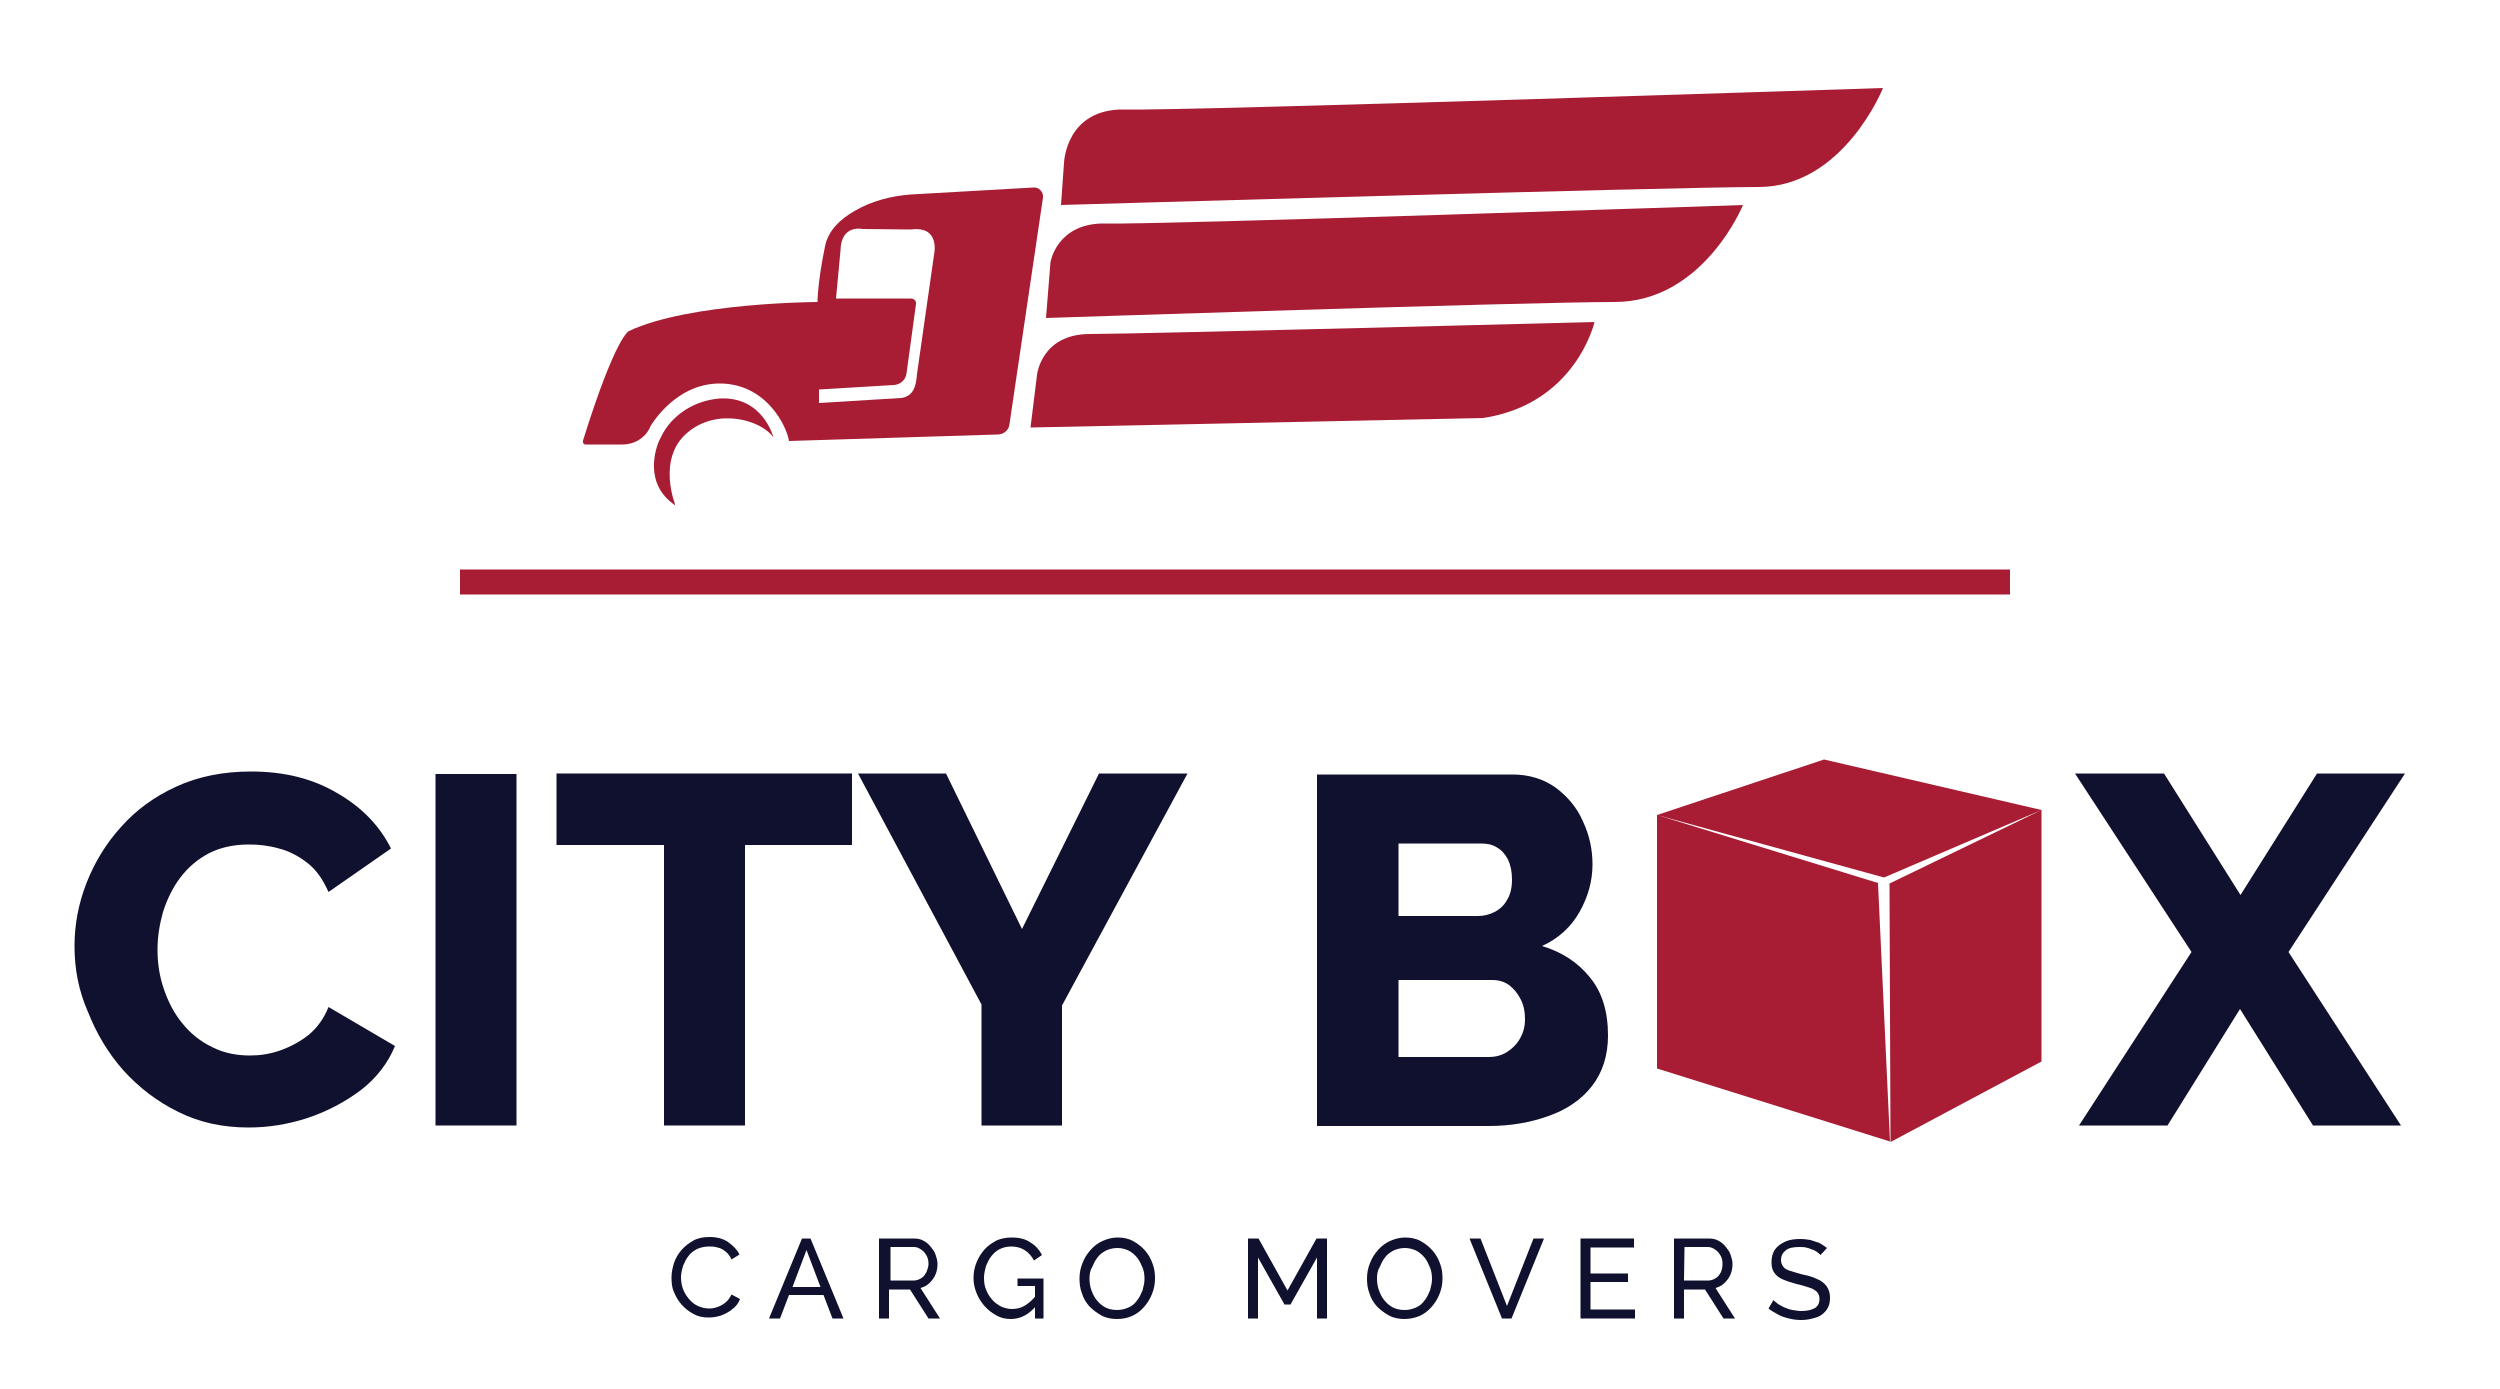
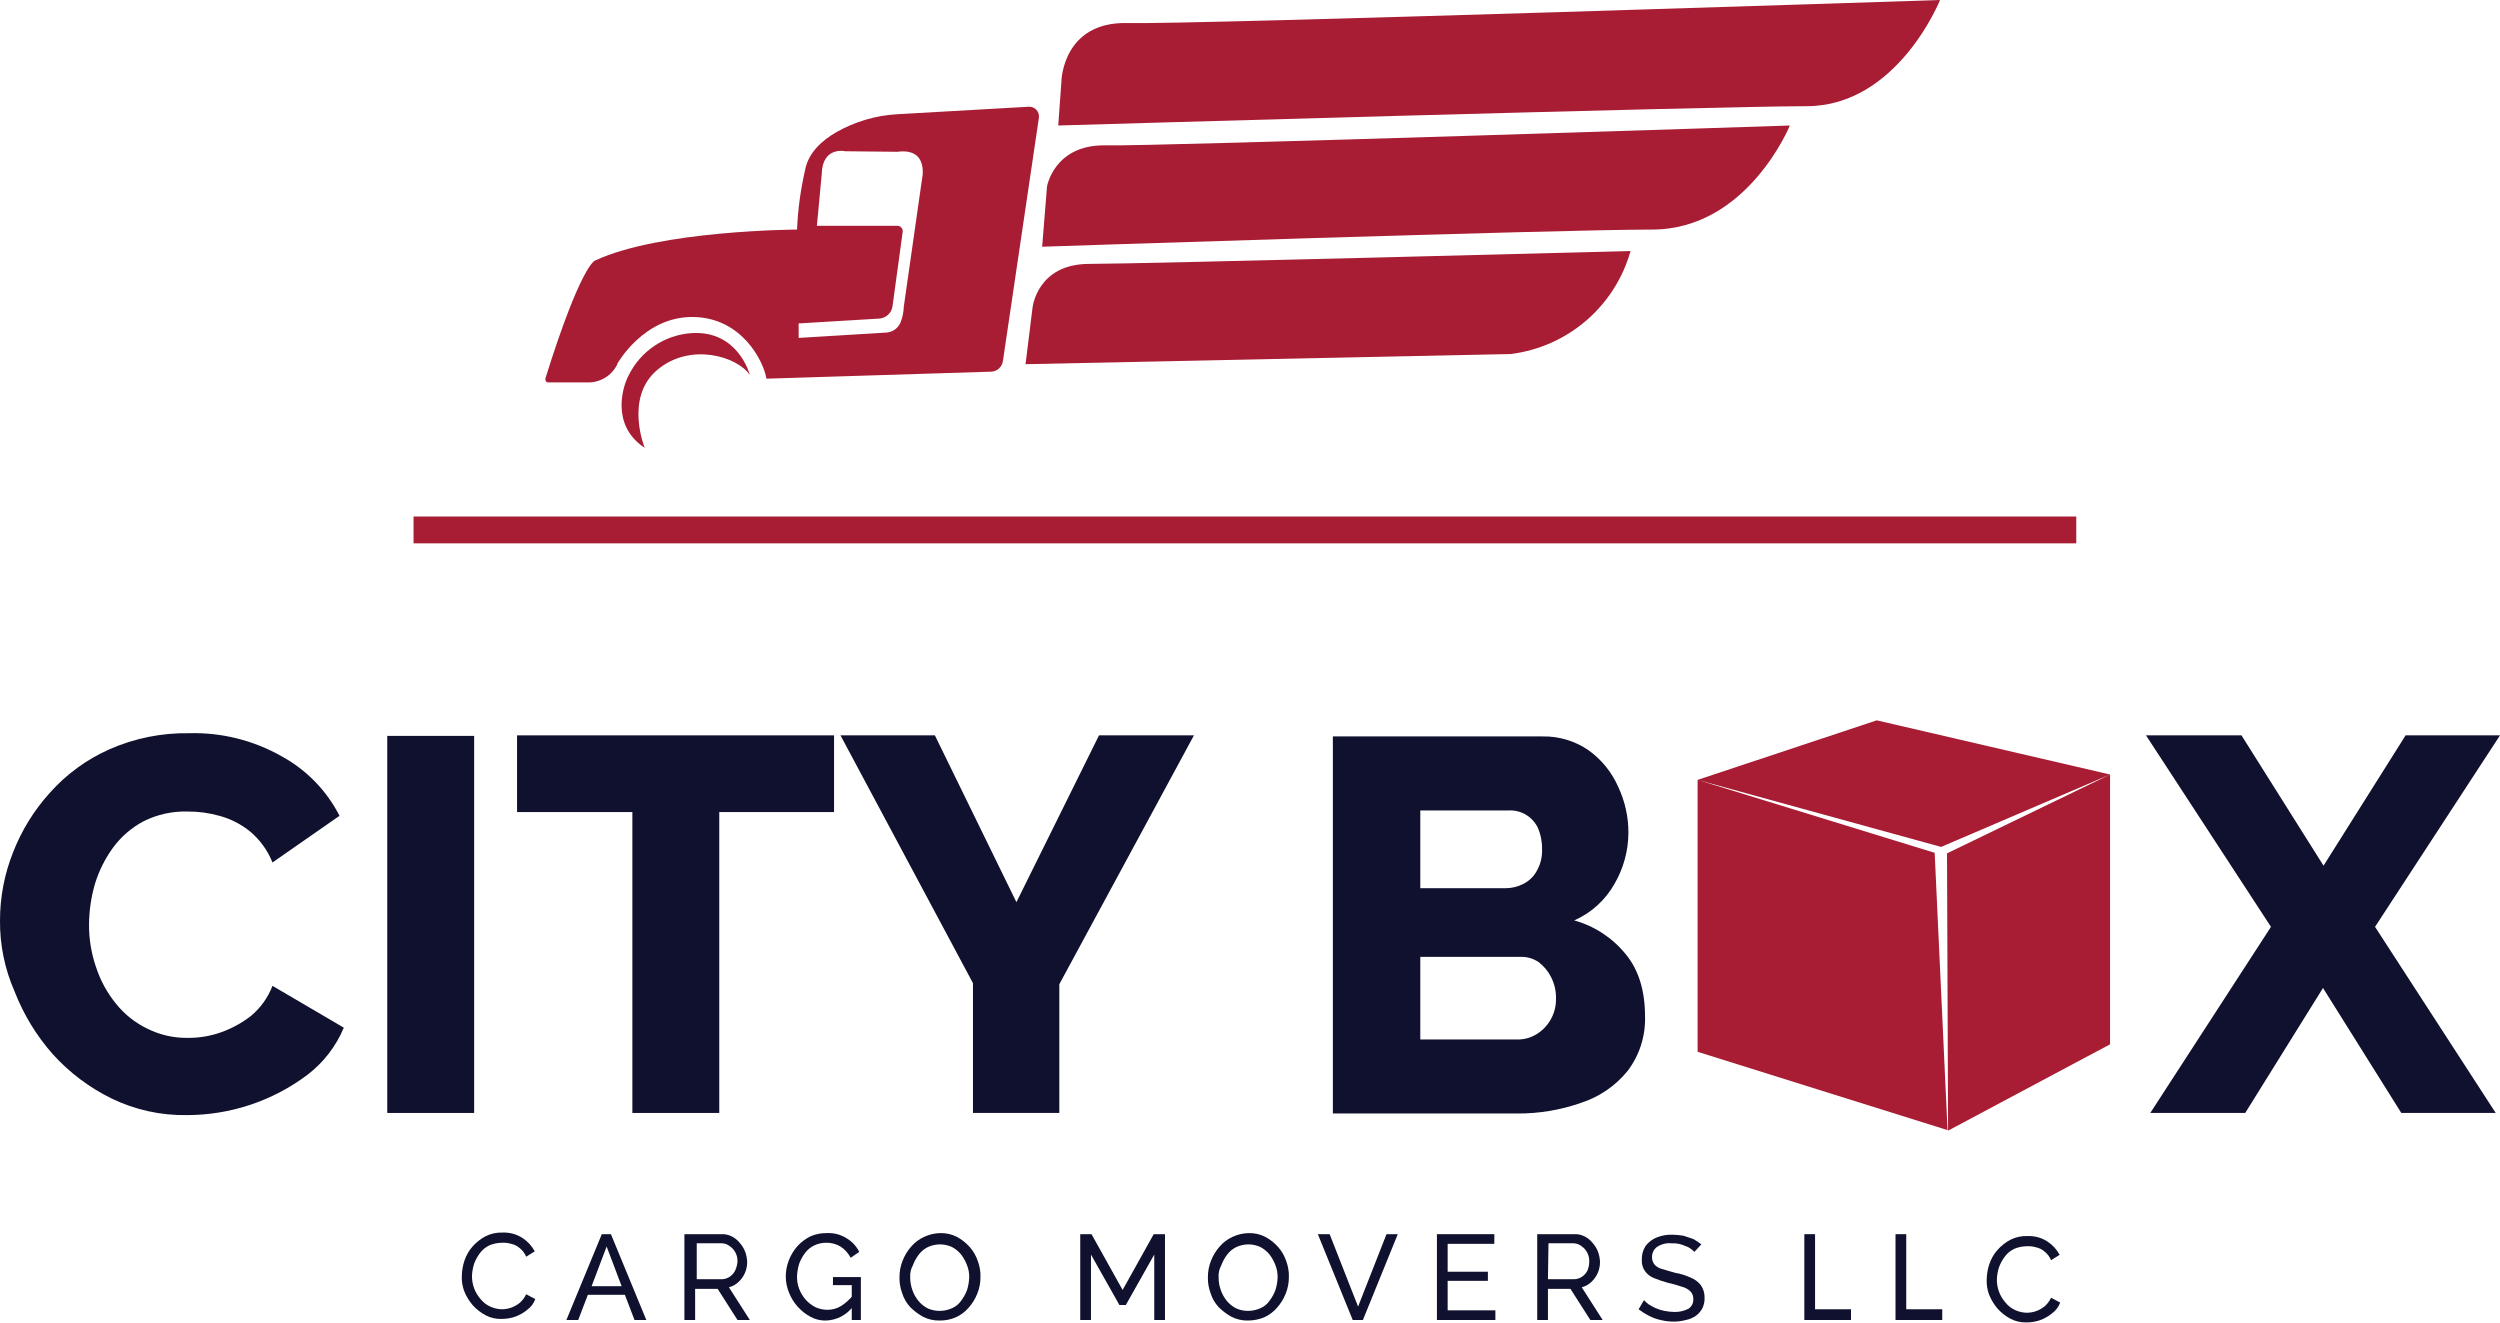
- <svg xmlns="http://www.w3.org/2000/svg" version="1.1" id="Layer_1" x="0px" y="0px" viewBox="0 0 500 277.7" style="enable-background:new 0 0 500 277.7;" xml:space="preserve">
-   <style type="text/css">
- 	.st0{enable-background:new    ;}
- 	.st1{fill:#0F112E;}
- 	.st2{fill:#A81D34;}
- </style>
-   <g>
-     <g>
-       <g>
-         <g class="st0">
-           <path class="st1" d="M14.9,189.2c0-4.3,0.8-8.5,2.4-12.6s3.9-7.9,6.9-11.2c3-3.4,6.7-6.1,11.1-8.1s9.3-3,14.9-3      c6.6,0,12.3,1.4,17.2,4.3c4.9,2.8,8.5,6.5,10.8,11.1l-12.5,8.7c-1.1-2.5-2.5-4.5-4.2-5.8c-1.8-1.4-3.7-2.4-5.7-2.9      c-2.1-0.6-4.1-0.8-6-0.8c-3.1,0-5.8,0.6-8.1,1.8s-4.2,2.9-5.7,4.9s-2.6,4.3-3.4,6.8c-0.7,2.5-1.1,5-1.1,7.5c0,2.8,0.4,5.4,1.3,8      s2.1,4.9,3.7,6.8c1.6,2,3.6,3.6,5.9,4.7c2.3,1.2,4.9,1.7,7.6,1.7c2,0,4-0.3,6-1s3.9-1.7,5.7-3.1c1.7-1.4,3.1-3.3,4-5.6l13.3,7.8      c-1.4,3.4-3.7,6.4-6.8,8.8c-3.2,2.4-6.8,4.3-10.7,5.6c-4,1.3-7.9,1.9-11.8,1.9c-5.1,0-9.8-1-14-3.1c-4.3-2.1-7.9-4.9-11-8.3      c-3.1-3.5-5.4-7.4-7.1-11.7C15.7,198.1,14.9,193.7,14.9,189.2z" />
-           <path class="st1" d="M87.1,225.1v-70.3h16.2v70.3H87.1z" />
-           <path class="st1" d="M170.4,169H149v56.1h-16.2V169h-21.5v-14.3h59.1V169z" />
-           <path class="st1" d="M189.2,154.7l15.2,31.1l15.4-31.1h17.7l-25.1,46.4v24h-16.1v-24.2l-24.7-46.2L189.2,154.7L189.2,154.7z" />
-           <path class="st1" d="M321.6,207.1c0,4-1.1,7.4-3.2,10.1s-5,4.7-8.7,6c-3.6,1.3-7.6,2-12,2h-34.3v-70.3h39.1      c3.3,0,6.2,0.9,8.6,2.6c2.4,1.8,4.3,4,5.5,6.8c1.3,2.8,1.9,5.6,1.9,8.6c0,3.3-0.9,6.5-2.6,9.5s-4.2,5.3-7.5,6.8      c4,1.2,7.2,3.3,9.6,6.3C320.4,198.4,321.6,202.3,321.6,207.1z M279.7,168.6v14.6h15.9c1.2,0,2.3-0.3,3.3-0.8s1.9-1.3,2.5-2.4      c0.7-1.1,1-2.5,1-4.1s-0.3-2.9-0.8-4c-0.6-1.1-1.3-1.9-2.2-2.4c-0.9-0.6-2-0.8-3.2-0.8h-16.5L279.7,168.6L279.7,168.6z       M305,203.8c0-1.5-0.3-2.9-0.9-4c-0.6-1.2-1.4-2.1-2.3-2.8c-1-0.7-2.1-1-3.4-1h-18.7v15.4h18c1.4,0,2.6-0.3,3.7-1s2-1.6,2.6-2.7      C304.7,206.5,305,205.2,305,203.8z" />
-           <path class="st1" d="M432.8,154.7l15.3,24.3l15.3-24.3H481l-23.3,35.7l22.5,34.7h-17.6L448,201.8l-14.5,23.3h-17.7l22.5-34.7      L415,154.7H432.8L432.8,154.7z" />
-         </g>
-         <path class="st2" d="M375.6,176.6L331.4,163v50.7l46.6,14.6L375.6,176.6z M364.8,151.9L331.4,163l0,0l45.4,12.5l31.5-13.5     L364.8,151.9z M408.3,162l-30.4,14.7l0.2,51.7l0,0l30.2-16.1L408.3,162L408.3,162z" />
-       </g>
-       <g>
-         <g>
-           <path class="st2" d="M209.2,63.6l0.9-11.2c0,0,1.3-7.9,11-7.7C230.7,45,348.6,41,348.6,41s-7.9,19.4-25.7,19.4      C305.1,60.4,209.2,63.6,209.2,63.6z" />
-           <path class="st2" d="M212.2,41l0.6-8.4c0,0,0.3-11,12.3-10.7c12.2,0.3,151.5-4.3,151.5-4.3s-7.9,19.8-24.9,19.8      C334.6,37.4,212.2,41,212.2,41z" />
-           <path class="st2" d="M206.1,85.5l1.3-10.5c0,0,0.8-8.2,10.6-8.2s100.9-2.4,100.9-2.4s-3.7,16.4-22.3,19.2L206.1,85.5z" />
-           <path class="st2" d="M135.1,101.1c0,0-3.8-9.3,2.3-14.5c6-5.2,14.9-2.6,17.3,0.9c0,0-2.1-8.3-10.8-7.8c-5,0.4-9.7,3.3-11.8,7.9      C131.1,89.4,128.6,96.8,135.1,101.1z" />
-           <path class="st2" d="M208.6,39.5c0.1-1.1-0.8-2.1-1.9-2l-24.6,1.4c-3.9,0.3-7.8,1.3-11.2,3.3c-2.8,1.6-5.3,3.9-5.9,7.1      c-1.5,7.2-1.5,11.1-1.5,11.1s-25.6,0.1-37.7,5.8c0,0-2.6,0.8-9.2,21.9c-0.1,0.4,0.1,0.8,0.5,0.8h7.4c2.4,0,4.5-1.3,5.5-3.4v-0.1      c0,0,4.9-8.8,14.1-8.7c9.1,0.1,13.2,8.4,13.7,11.5l41.7-1.3c1.3,0,2.3-0.9,2.4-2.1L208.6,39.5z M186.8,51l-3.4,23.8      c-0.1,1.3-0.3,2.3-0.6,2.9c-0.4,1.1-1.5,1.8-2.6,1.9l-16.4,1v-2.7l15-0.9c1.3-0.1,2.3-1,2.5-2.3l1.9-13.9c0.1-0.6-0.4-1.1-1-1.1      h-15l0.9-9.6c0.1-5.3,4.4-4.3,4.4-4.3l9.7,0.1C188.2,45.1,186.8,51,186.8,51z" />
-         </g>
-         <rect x="92" y="113.9" class="st2" width="310" height="5" />
-       </g>
-     </g>
-     <g class="st0">
-       <path class="st1" d="M134.3,255.5c0-1,0.2-1.9,0.5-2.9c0.3-0.9,0.8-1.8,1.5-2.6c0.7-0.8,1.5-1.4,2.4-1.9s2-0.7,3.2-0.7    c1.4,0,2.7,0.3,3.7,1s1.8,1.5,2.3,2.5l-1.6,1c-0.3-0.7-0.7-1.2-1.2-1.6s-1-0.7-1.6-0.8c-0.6-0.2-1.1-0.2-1.7-0.2    c-0.9,0-1.7,0.2-2.4,0.5c-0.7,0.4-1.3,0.8-1.7,1.4c-0.5,0.6-0.8,1.3-1.1,2c-0.2,0.7-0.4,1.5-0.4,2.2c0,0.8,0.1,1.6,0.4,2.4    s0.7,1.4,1.2,2s1.1,1.1,1.8,1.4s1.4,0.5,2.2,0.5c0.6,0,1.1-0.1,1.7-0.3c0.6-0.2,1.1-0.5,1.6-0.9s0.9-1,1.2-1.6l1.7,0.9    c-0.3,0.8-0.8,1.5-1.5,2c-0.7,0.6-1.5,1-2.3,1.3c-0.9,0.3-1.7,0.4-2.5,0.4c-1.1,0-2.1-0.2-3-0.7c-0.9-0.5-1.7-1.1-2.4-1.9    c-0.7-0.8-1.2-1.7-1.6-2.7C134.4,257.5,134.3,256.5,134.3,255.5z" />
-       <path class="st1" d="M160.4,247.7h1.7l6.6,16h-2.2l-1.8-4.7h-6.9l-1.8,4.7h-2.2L160.4,247.7z M164.1,257.4l-2.8-7.4l-2.8,7.4    H164.1z" />
-       <path class="st1" d="M175.8,263.7v-16h6.9c0.7,0,1.4,0.1,1.9,0.4c0.6,0.3,1.1,0.7,1.5,1.2s0.8,1,1,1.6s0.4,1.2,0.4,1.9    s-0.1,1.4-0.4,2.1c-0.3,0.7-0.7,1.2-1.2,1.7s-1.1,0.8-1.8,1l3.9,6.1h-2.3l-3.7-5.8h-4.2v5.8H175.8L175.8,263.7z M177.9,256.1h4.9    c0.6,0,1-0.2,1.5-0.5s0.7-0.7,1-1.2c0.2-0.5,0.4-1.1,0.4-1.6c0-0.6-0.1-1.2-0.4-1.7c-0.3-0.5-0.6-0.9-1.1-1.2    c-0.4-0.3-0.9-0.5-1.4-0.5h-4.7v6.7H177.9z" />
-       <path class="st1" d="M202.2,263.8c-1.1,0-2-0.2-2.9-0.7s-1.7-1.1-2.4-1.9s-1.2-1.6-1.6-2.6c-0.4-1-0.6-2-0.6-3    c0-1.1,0.2-2.1,0.6-3.1c0.4-1,0.9-1.8,1.6-2.6c0.7-0.8,1.5-1.3,2.4-1.8c0.9-0.4,1.9-0.6,3-0.6c1.6,0,2.8,0.3,3.8,1    c1,0.6,1.8,1.5,2.3,2.5l-1.6,1.1c-0.5-0.9-1.1-1.6-1.9-2.1c-0.8-0.5-1.7-0.7-2.7-0.7c-0.8,0-1.6,0.2-2.2,0.5    c-0.7,0.3-1.2,0.8-1.7,1.4s-0.8,1.3-1.1,2c-0.2,0.8-0.4,1.5-0.4,2.3c0,0.9,0.1,1.7,0.4,2.4c0.3,0.8,0.7,1.4,1.2,2s1.1,1,1.8,1.4    c0.7,0.3,1.4,0.5,2.2,0.5c0.9,0,1.8-0.2,2.6-0.7s1.6-1.2,2.3-2.1v2.1C205.8,262.9,204.1,263.8,202.2,263.8z M207,257.2h-3.5v-1.5    h5.2v8H207V257.2z" />
-       <path class="st1" d="M223.4,263.8c-1.1,0-2.2-0.2-3.1-0.7c-0.9-0.5-1.7-1.1-2.4-1.8c-0.7-0.8-1.2-1.6-1.5-2.6c-0.4-1-0.5-2-0.5-3    c0-1.1,0.2-2.1,0.6-3.1c0.4-1,0.9-1.8,1.6-2.6c0.7-0.8,1.5-1.4,2.4-1.8s1.9-0.7,3-0.7s2.2,0.2,3.1,0.7s1.7,1.1,2.4,1.9    s1.2,1.7,1.5,2.6c0.4,1,0.5,2,0.5,3c0,1.1-0.2,2.1-0.6,3.1c-0.4,1-0.9,1.8-1.6,2.6c-0.7,0.8-1.5,1.4-2.4,1.8    C225.5,263.6,224.5,263.8,223.4,263.8z M217.9,255.7c0,0.8,0.1,1.6,0.4,2.4c0.3,0.8,0.6,1.4,1.1,2s1.1,1.1,1.7,1.4    s1.4,0.5,2.3,0.5c0.9,0,1.6-0.2,2.3-0.5s1.3-0.8,1.7-1.4c0.5-0.6,0.8-1.3,1.1-2c0.2-0.8,0.4-1.5,0.4-2.3s-0.1-1.6-0.4-2.3    s-0.6-1.4-1.1-2s-1.1-1.1-1.7-1.4c-0.7-0.3-1.4-0.5-2.2-0.5c-0.9,0-1.6,0.2-2.3,0.5c-0.7,0.4-1.3,0.8-1.7,1.4    c-0.5,0.6-0.8,1.3-1.1,2C218,254.1,217.9,254.9,217.9,255.7z" />
-       <path class="st1" d="M263.4,263.7v-12.2l-5.3,9.4h-1.2l-5.3-9.4v12.2h-2v-16h2.1l5.8,10.4l5.8-10.4h2.1v16L263.4,263.7    L263.4,263.7z" />
-       <path class="st1" d="M280.9,263.8c-1.1,0-2.2-0.2-3.1-0.7c-0.9-0.5-1.7-1.1-2.4-1.8c-0.7-0.8-1.2-1.6-1.5-2.6c-0.4-1-0.5-2-0.5-3    c0-1.1,0.2-2.1,0.6-3.1c0.4-1,0.9-1.8,1.6-2.6c0.7-0.8,1.5-1.4,2.4-1.8s1.9-0.7,3-0.7s2.2,0.2,3.1,0.7s1.7,1.1,2.4,1.9    s1.2,1.7,1.5,2.6c0.4,1,0.5,2,0.5,3c0,1.1-0.2,2.1-0.6,3.1s-0.9,1.8-1.6,2.6c-0.7,0.8-1.5,1.4-2.4,1.8    C282.9,263.6,281.9,263.8,280.9,263.8z M275.4,255.7c0,0.8,0.1,1.6,0.4,2.4c0.3,0.8,0.6,1.4,1.1,2s1.1,1.1,1.7,1.4    c0.6,0.3,1.4,0.5,2.3,0.5s1.6-0.2,2.3-0.5c0.7-0.3,1.3-0.8,1.7-1.4c0.5-0.6,0.8-1.3,1.1-2c0.2-0.8,0.4-1.5,0.4-2.3    s-0.1-1.6-0.4-2.3s-0.6-1.4-1.1-2s-1.1-1.1-1.7-1.4c-0.7-0.3-1.4-0.5-2.2-0.5c-0.9,0-1.6,0.2-2.3,0.5c-0.7,0.4-1.3,0.8-1.7,1.4    c-0.5,0.6-0.8,1.3-1.1,2C275.5,254.1,275.4,254.9,275.4,255.7z" />
-       <path class="st1" d="M296.1,247.7l5.3,13.5l5.3-13.5h2.1l-6.5,16h-1.9l-6.5-16L296.1,247.7L296.1,247.7z" />
-       <path class="st1" d="M327,261.9v1.8h-10.9v-16h10.7v1.8h-8.7v5.2h7.5v1.7h-7.5v5.5H327z" />
-       <path class="st1" d="M334.8,263.7v-16h6.9c0.7,0,1.4,0.1,1.9,0.4c0.6,0.3,1.1,0.7,1.5,1.2c0.4,0.5,0.8,1,1,1.6s0.4,1.2,0.4,1.9    s-0.1,1.4-0.4,2.1s-0.7,1.2-1.2,1.7s-1.1,0.8-1.8,1l3.9,6.1h-2.3l-3.7-5.8h-4.2v5.8H334.8L334.8,263.7z M336.8,256.1h4.9    c0.6,0,1-0.2,1.5-0.5s0.7-0.7,1-1.2c0.2-0.5,0.3-1.1,0.3-1.6c0-0.6-0.1-1.2-0.4-1.7s-0.6-0.9-1.1-1.2c-0.4-0.3-0.9-0.5-1.4-0.5    h-4.7L336.8,256.1L336.8,256.1z" />
-       <path class="st1" d="M364.1,251c-0.2-0.2-0.4-0.4-0.7-0.6c-0.3-0.2-0.6-0.4-1-0.5c-0.4-0.2-0.8-0.3-1.2-0.4    c-0.4-0.1-0.9-0.1-1.4-0.1c-1.2,0-2.1,0.2-2.7,0.7c-0.6,0.5-0.9,1.1-0.9,1.9c0,0.6,0.2,1,0.5,1.4s0.8,0.6,1.4,0.8    c0.6,0.2,1.4,0.4,2.4,0.7c1.1,0.2,2.1,0.5,2.9,0.9c0.8,0.3,1.4,0.8,1.9,1.4c0.4,0.6,0.7,1.3,0.7,2.3c0,0.8-0.1,1.4-0.4,2    s-0.7,1-1.2,1.4s-1.1,0.6-1.9,0.8c-0.7,0.2-1.5,0.3-2.3,0.3s-1.6-0.1-2.4-0.3s-1.5-0.4-2.2-0.8s-1.3-0.7-1.9-1.2l1-1.7    c0.2,0.3,0.6,0.5,0.9,0.8c0.4,0.2,0.8,0.5,1.3,0.7s1,0.4,1.6,0.5c0.6,0.1,1.2,0.2,1.8,0.2c1.1,0,2-0.2,2.7-0.6    c0.6-0.4,0.9-1,0.9-1.8c0-0.6-0.2-1.1-0.5-1.4c-0.4-0.4-0.9-0.7-1.6-0.9c-0.7-0.2-1.5-0.5-2.5-0.7c-1.1-0.3-2-0.6-2.7-0.9    s-1.3-0.7-1.7-1.3c-0.4-0.5-0.6-1.2-0.6-2.1c0-1,0.2-1.9,0.7-2.6s1.2-1.2,2.1-1.6c0.9-0.4,1.9-0.5,3-0.5c0.7,0,1.4,0.1,2,0.2    c0.6,0.2,1.2,0.4,1.8,0.6c0.5,0.3,1,0.6,1.5,1L364.1,251z" />
-     </g>
+ <svg xmlns="http://www.w3.org/2000/svg" id="Layer_1" data-name="Layer 1" viewBox="0 0 466.1 246.55">
+   <defs>
+     <style>.cls-1{isolation:isolate;}.cls-2{fill:#0f112e;}.cls-3{fill:#a81d34;}</style>
+   </defs>
+   <g class="cls-1">
+     <path class="cls-2" d="M14.9,189.2a34.38,34.38,0,0,1,2.4-12.6,36.1,36.1,0,0,1,6.9-11.2,32.53,32.53,0,0,1,11.1-8.1,35.4,35.4,0,0,1,14.9-3,33,33,0,0,1,17.2,4.3,26.2,26.2,0,0,1,10.8,11.1l-12.5,8.7a14.53,14.53,0,0,0-4.2-5.8,15.43,15.43,0,0,0-5.7-2.9,21.57,21.57,0,0,0-6-.8,17.28,17.28,0,0,0-8.1,1.8,16.9,16.9,0,0,0-5.7,4.9,22.83,22.83,0,0,0-3.4,6.8,27.78,27.78,0,0,0-1.1,7.5,24,24,0,0,0,1.3,8,21.2,21.2,0,0,0,3.7,6.8,16.85,16.85,0,0,0,5.9,4.7,16.3,16.3,0,0,0,7.6,1.7,18,18,0,0,0,6-1,19.88,19.88,0,0,0,5.7-3.1,13.65,13.65,0,0,0,4-5.6L79,209.2a21.43,21.43,0,0,1-6.8,8.8,37.41,37.41,0,0,1-22.5,7.5,30.94,30.94,0,0,1-14-3.1,36.28,36.28,0,0,1-11-8.3,39,39,0,0,1-7.1-11.7A32.17,32.17,0,0,1,14.9,189.2Z" transform="translate(-14.9 -17.6)" />
+     <path class="cls-2" d="M87.1,225.1V154.8h16.2v70.3Z" transform="translate(-14.9 -17.6)" />
+     <path class="cls-2" d="M170.4,169H149v56.1H132.8V169H111.3V154.7h59.1Z" transform="translate(-14.9 -17.6)" />
+     <path class="cls-2" d="M189.2,154.7l15.2,31.1,15.4-31.1h17.7l-25.1,46.4v24H196.3V200.9l-24.7-46.2Z" transform="translate(-14.9 -17.6)" />
+     <path class="cls-2" d="M321.6,207.1a16,16,0,0,1-3.2,10.1,18.43,18.43,0,0,1-8.7,6,35.12,35.12,0,0,1-12,2H263.4V154.9h39.1a14.59,14.59,0,0,1,8.6,2.6,16.62,16.62,0,0,1,5.5,6.8,19.94,19.94,0,0,1,1.9,8.6,19.13,19.13,0,0,1-2.6,9.5,16,16,0,0,1-7.5,6.8,18.88,18.88,0,0,1,9.6,6.3C320.4,198.4,321.6,202.3,321.6,207.1Zm-41.9-38.5v14.6h15.9a7.31,7.31,0,0,0,3.3-.8,5.77,5.77,0,0,0,2.5-2.4,7.56,7.56,0,0,0,1-4.1,9.49,9.49,0,0,0-.8-4,5.74,5.74,0,0,0-2.2-2.4,5.66,5.66,0,0,0-3.2-.8H279.7v-.1ZM305,203.8a8.43,8.43,0,0,0-.9-4,8.06,8.06,0,0,0-2.3-2.8,5.68,5.68,0,0,0-3.4-1H279.7v15.4h18a6.63,6.63,0,0,0,3.7-1,7.46,7.46,0,0,0,2.6-2.7A7.56,7.56,0,0,0,305,203.8Z" transform="translate(-14.9 -17.6)" />
+     <path class="cls-2" d="M432.8,154.7,448.1,179l15.3-24.3H481l-23.3,35.7,22.5,34.7H462.6L448,201.8l-14.5,23.3H415.8l22.5-34.7L415,154.7Z" transform="translate(-14.9 -17.6)" />
+   </g>
+   <path class="cls-3" d="M375.6,176.6,331.4,163v50.7L378,228.3Zm-10.8-24.7L331.4,163h0l45.4,12.5L408.3,162ZM408.3,162l-30.4,14.7.2,51.7h0l30.2-16.1V162Z" transform="translate(-14.9 -17.6)" />
+   <path class="cls-3" d="M209.2,63.6l.9-11.2s1.3-7.9,11-7.7S348.6,41,348.6,41s-7.9,19.4-25.7,19.4S209.2,63.6,209.2,63.6Z" transform="translate(-14.9 -17.6)" />
+   <path class="cls-3" d="M212.2,41l.6-8.4s.3-11,12.3-10.7c12.2.3,151.5-4.3,151.5-4.3s-7.9,19.8-24.9,19.8S212.2,41,212.2,41Z" transform="translate(-14.9 -17.6)" />
+   <path class="cls-3" d="M206.1,85.5,207.4,75s.8-8.2,10.6-8.2,100.9-2.4,100.9-2.4a26.63,26.63,0,0,1-22.3,19.2Z" transform="translate(-14.9 -17.6)" />
+   <path class="cls-3" d="M135.1,101.1s-3.8-9.3,2.3-14.5,14.9-2.6,17.3.9c0,0-2.1-8.3-10.8-7.8a14.13,14.13,0,0,0-11.8,7.9C131.1,89.4,128.6,96.8,135.1,101.1Z" transform="translate(-14.9 -17.6)" />
+   <path class="cls-3" d="M208.6,39.5a1.81,1.81,0,0,0-1.9-2l-24.6,1.4a26,26,0,0,0-11.2,3.3c-2.8,1.6-5.3,3.9-5.9,7.1a60.91,60.91,0,0,0-1.5,11.1s-25.6.1-37.7,5.8c0,0-2.6.8-9.2,21.9-.1.4.1.8.5.8h7.4a6,6,0,0,0,5.5-3.4v-.1s4.9-8.8,14.1-8.7,13.2,8.4,13.7,11.5l41.7-1.3a2.32,2.32,0,0,0,2.4-2.1ZM186.8,51l-3.4,23.8a8.49,8.49,0,0,1-.6,2.9,3.06,3.06,0,0,1-2.6,1.9l-16.4,1V77.9l15-.9a2.67,2.67,0,0,0,2.5-2.3l1.9-13.9a1,1,0,0,0-1-1.1h-15l.9-9.6c.1-5.3,4.4-4.3,4.4-4.3l9.7.1C188.2,45.1,186.8,51,186.8,51Z" transform="translate(-14.9 -17.6)" />
+   <rect class="cls-3" x="77.1" y="96.3" width="310" height="5" />
+   <g class="cls-1">
+     <path class="cls-2" d="M101,255.5a9.82,9.82,0,0,1,.5-2.9A7.64,7.64,0,0,1,103,250a8.76,8.76,0,0,1,2.4-1.9,6.57,6.57,0,0,1,3.2-.7,6.41,6.41,0,0,1,3.7,1,6.84,6.84,0,0,1,2.3,2.5l-1.6,1a4,4,0,0,0-1.2-1.6,3.46,3.46,0,0,0-1.6-.8,5,5,0,0,0-1.7-.2,6,6,0,0,0-2.4.5,4.74,4.74,0,0,0-1.7,1.4,7.81,7.81,0,0,0-1.1,2,8.51,8.51,0,0,0-.4,2.2,6.39,6.39,0,0,0,1.6,4.4,4.89,4.89,0,0,0,1.8,1.4,5.45,5.45,0,0,0,2.2.5,5.3,5.3,0,0,0,3.3-1.2,4.81,4.81,0,0,0,1.2-1.6l1.7.9a4.26,4.26,0,0,1-1.5,2,7.55,7.55,0,0,1-2.3,1.3,7.66,7.66,0,0,1-2.5.4,6,6,0,0,1-3-.7,8.76,8.76,0,0,1-2.4-1.9,9.19,9.19,0,0,1-1.6-2.7A7.32,7.32,0,0,1,101,255.5Z" transform="translate(-14.9 -17.6)" />
+     <path class="cls-2" d="M127.1,247.7h1.7l6.6,16h-2.2l-1.8-4.7h-6.9l-1.8,4.7h-2.2Zm3.7,9.7L128,250l-2.8,7.4Z" transform="translate(-14.9 -17.6)" />
+     <path class="cls-2" d="M142.5,263.7v-16h6.9a3.81,3.81,0,0,1,1.9.4,4.43,4.43,0,0,1,1.5,1.2,5.37,5.37,0,0,1,1,1.6,5.85,5.85,0,0,1,.4,1.9,5,5,0,0,1-1.6,3.8,4,4,0,0,1-1.8,1l3.9,6.1h-2.3l-3.7-5.8h-4.2v5.8Zm2.1-7.6h4.9a2.69,2.69,0,0,0,1.5-.5,2.94,2.94,0,0,0,1-1.2,4.71,4.71,0,0,0,.4-1.6,3.29,3.29,0,0,0-.4-1.7,3.18,3.18,0,0,0-1.1-1.2,2.39,2.39,0,0,0-1.4-.5h-4.7v6.7Z" transform="translate(-14.9 -17.6)" />
+     <path class="cls-2" d="M168.9,263.8a5.66,5.66,0,0,1-2.9-.7,8.79,8.79,0,0,1-4-4.5,8,8,0,0,1-.6-3,8.15,8.15,0,0,1,.6-3.1,8.69,8.69,0,0,1,1.6-2.6,8.4,8.4,0,0,1,2.4-1.8,7.31,7.31,0,0,1,3-.6,6.32,6.32,0,0,1,3.8,1,6.14,6.14,0,0,1,2.3,2.5l-1.6,1.1a5.54,5.54,0,0,0-1.9-2.1,5,5,0,0,0-2.7-.7,5.09,5.09,0,0,0-2.2.5,4.57,4.57,0,0,0-1.7,1.4,7.81,7.81,0,0,0-1.1,2,9.26,9.26,0,0,0-.4,2.3,6.05,6.05,0,0,0,.4,2.4,6.66,6.66,0,0,0,1.2,2,6.23,6.23,0,0,0,1.8,1.4,5.45,5.45,0,0,0,2.2.5,4.84,4.84,0,0,0,2.6-.7A9,9,0,0,0,174,259v2.1A6.55,6.55,0,0,1,168.9,263.8Zm4.8-6.6h-3.5v-1.5h5.2v8h-1.7Z" transform="translate(-14.9 -17.6)" />
+     <path class="cls-2" d="M190.1,263.8a6.43,6.43,0,0,1-3.1-.7,10.77,10.77,0,0,1-2.4-1.8,6.81,6.81,0,0,1-1.5-2.6,7.89,7.89,0,0,1-.5-3,8.15,8.15,0,0,1,.6-3.1,8.69,8.69,0,0,1,1.6-2.6,6.9,6.9,0,0,1,2.4-1.8,7.35,7.35,0,0,1,3-.7,6.43,6.43,0,0,1,3.1.7,8.76,8.76,0,0,1,2.4,1.9,7.64,7.64,0,0,1,1.5,2.6,7.89,7.89,0,0,1,.5,3,8.15,8.15,0,0,1-.6,3.1,8.69,8.69,0,0,1-1.6,2.6,6.9,6.9,0,0,1-2.4,1.8A7.31,7.31,0,0,1,190.1,263.8Zm-5.5-8.1a6.72,6.72,0,0,0,.4,2.4,6.44,6.44,0,0,0,1.1,2,5.52,5.52,0,0,0,1.7,1.4,5.21,5.21,0,0,0,2.3.5,5.56,5.56,0,0,0,2.3-.5,3.91,3.91,0,0,0,1.7-1.4,7.81,7.81,0,0,0,1.1-2,9.26,9.26,0,0,0,.4-2.3,5.87,5.87,0,0,0-.4-2.3,7.81,7.81,0,0,0-1.1-2,5.52,5.52,0,0,0-1.7-1.4,5.45,5.45,0,0,0-2.2-.5,5.56,5.56,0,0,0-2.3.5,4.74,4.74,0,0,0-1.7,1.4,7.81,7.81,0,0,0-1.1,2A4,4,0,0,0,184.6,255.7Z" transform="translate(-14.9 -17.6)" />
+     <path class="cls-2" d="M230.1,263.7V251.5l-5.3,9.4h-1.2l-5.3-9.4v12.2h-2v-16h2.1l5.8,10.4,5.8-10.4h2.1v16Z" transform="translate(-14.9 -17.6)" />
+     <path class="cls-2" d="M247.6,263.8a6.43,6.43,0,0,1-3.1-.7,10.77,10.77,0,0,1-2.4-1.8,6.81,6.81,0,0,1-1.5-2.6,7.89,7.89,0,0,1-.5-3,8.15,8.15,0,0,1,.6-3.1,8.69,8.69,0,0,1,1.6-2.6,6.9,6.9,0,0,1,2.4-1.8,7.35,7.35,0,0,1,3-.7,6.43,6.43,0,0,1,3.1.7,8.76,8.76,0,0,1,2.4,1.9,7.64,7.64,0,0,1,1.5,2.6,7.89,7.89,0,0,1,.5,3,8.15,8.15,0,0,1-.6,3.1,8.69,8.69,0,0,1-1.6,2.6,6.9,6.9,0,0,1-2.4,1.8A8,8,0,0,1,247.6,263.8Zm-5.5-8.1a6.72,6.72,0,0,0,.4,2.4,6.44,6.44,0,0,0,1.1,2,5.52,5.52,0,0,0,1.7,1.4,5.21,5.21,0,0,0,2.3.5,5.56,5.56,0,0,0,2.3-.5,3.91,3.91,0,0,0,1.7-1.4,7.81,7.81,0,0,0,1.1-2,9.26,9.26,0,0,0,.4-2.3,5.87,5.87,0,0,0-.4-2.3,7.81,7.81,0,0,0-1.1-2,5.52,5.52,0,0,0-1.7-1.4,5.45,5.45,0,0,0-2.2-.5,5.56,5.56,0,0,0-2.3.5,4.74,4.74,0,0,0-1.7,1.4,7.81,7.81,0,0,0-1.1,2A4,4,0,0,0,242.1,255.7Z" transform="translate(-14.9 -17.6)" />
+     <path class="cls-2" d="M262.8,247.7l5.3,13.5,5.3-13.5h2.1l-6.5,16h-1.9l-6.5-16Z" transform="translate(-14.9 -17.6)" />
+     <path class="cls-2" d="M293.7,261.9v1.8H282.8v-16h10.7v1.8h-8.7v5.2h7.5v1.7h-7.5v5.5Z" transform="translate(-14.9 -17.6)" />
+     <path class="cls-2" d="M301.5,263.7v-16h6.9a3.81,3.81,0,0,1,1.9.4,4.43,4.43,0,0,1,1.5,1.2,5.37,5.37,0,0,1,1,1.6,5.85,5.85,0,0,1,.4,1.9,5,5,0,0,1-1.6,3.8,4,4,0,0,1-1.8,1l3.9,6.1h-2.3l-3.7-5.8h-4.2v5.8Zm2-7.6h4.9a2.69,2.69,0,0,0,1.5-.5,2.94,2.94,0,0,0,1-1.2,4.53,4.53,0,0,0,.3-1.6,3.29,3.29,0,0,0-.4-1.7,3.18,3.18,0,0,0-1.1-1.2,2.39,2.39,0,0,0-1.4-.5h-4.7l-.1,6.7Z" transform="translate(-14.9 -17.6)" />
+     <path class="cls-2" d="M330.8,251a4.35,4.35,0,0,0-.7-.6,3.13,3.13,0,0,0-1-.5,5.64,5.64,0,0,0-1.2-.4,6.15,6.15,0,0,0-1.4-.1,4.15,4.15,0,0,0-2.7.7,2.32,2.32,0,0,0-.9,1.9,2.17,2.17,0,0,0,.5,1.4,2.73,2.73,0,0,0,1.4.8c.6.2,1.4.4,2.4.7a11,11,0,0,1,2.9.9,4.5,4.5,0,0,1,1.9,1.4,3.93,3.93,0,0,1,.7,2.3,4.21,4.21,0,0,1-.4,2,4.07,4.07,0,0,1-1.2,1.4,4.74,4.74,0,0,1-1.9.8,8.52,8.52,0,0,1-2.3.3,9.86,9.86,0,0,1-2.4-.3,8.26,8.26,0,0,1-2.2-.8,12.23,12.23,0,0,1-1.9-1.2l1-1.7a7.27,7.27,0,0,0,.9.8c.4.2.8.5,1.3.7a7.49,7.49,0,0,0,1.6.5,11,11,0,0,0,1.8.2,5.4,5.4,0,0,0,2.7-.6,2,2,0,0,0,.9-1.8,2,2,0,0,0-.5-1.4,3.54,3.54,0,0,0-1.6-.9c-.7-.2-1.5-.5-2.5-.7a21.16,21.16,0,0,1-2.7-.9,3.71,3.71,0,0,1-1.7-1.3,3.28,3.28,0,0,1-.6-2.1,4.41,4.41,0,0,1,.7-2.6,4.91,4.91,0,0,1,2.1-1.6,7.29,7.29,0,0,1,3-.5,12.31,12.31,0,0,1,2,.2l1.8.6a13,13,0,0,1,1.5,1Z" transform="translate(-14.9 -17.6)" />
+     <polygon class="cls-2" points="338.4 244.1 338.4 230.1 336.4 230.1 336.4 244.1 336.4 246.1 338.4 246.1 345.1 246.1 345.1 244.1 338.4 244.1" />
+     <polygon class="cls-2" points="355.4 244.1 355.4 230.1 353.4 230.1 353.4 244.1 353.4 246.1 355.4 246.1 362.11 246.1 362.11 244.1 355.4 244.1" />
+     <path class="cls-2" d="M385.3,256.15a9.82,9.82,0,0,1,.5-2.9,7.64,7.64,0,0,1,1.5-2.6,8.76,8.76,0,0,1,2.4-1.9,6.57,6.57,0,0,1,3.2-.7,6.41,6.41,0,0,1,3.7,1,6.84,6.84,0,0,1,2.3,2.5l-1.6,1a4,4,0,0,0-1.2-1.6,3.46,3.46,0,0,0-1.6-.8,5,5,0,0,0-1.7-.2,6,6,0,0,0-2.4.5,4.74,4.74,0,0,0-1.7,1.4,7.81,7.81,0,0,0-1.1,2,8.51,8.51,0,0,0-.4,2.2,6.39,6.39,0,0,0,1.6,4.4,4.89,4.89,0,0,0,1.8,1.4,5.45,5.45,0,0,0,2.2.5,5.3,5.3,0,0,0,3.3-1.2,4.81,4.81,0,0,0,1.2-1.6l1.7.9a4.26,4.26,0,0,1-1.5,2,7.55,7.55,0,0,1-2.3,1.3,7.66,7.66,0,0,1-2.5.4,6,6,0,0,1-3-.7,8.76,8.76,0,0,1-2.4-1.9,9.19,9.19,0,0,1-1.6-2.7A7.32,7.32,0,0,1,385.3,256.15Z" transform="translate(-14.9 -17.6)" />
  </g>
</svg>
